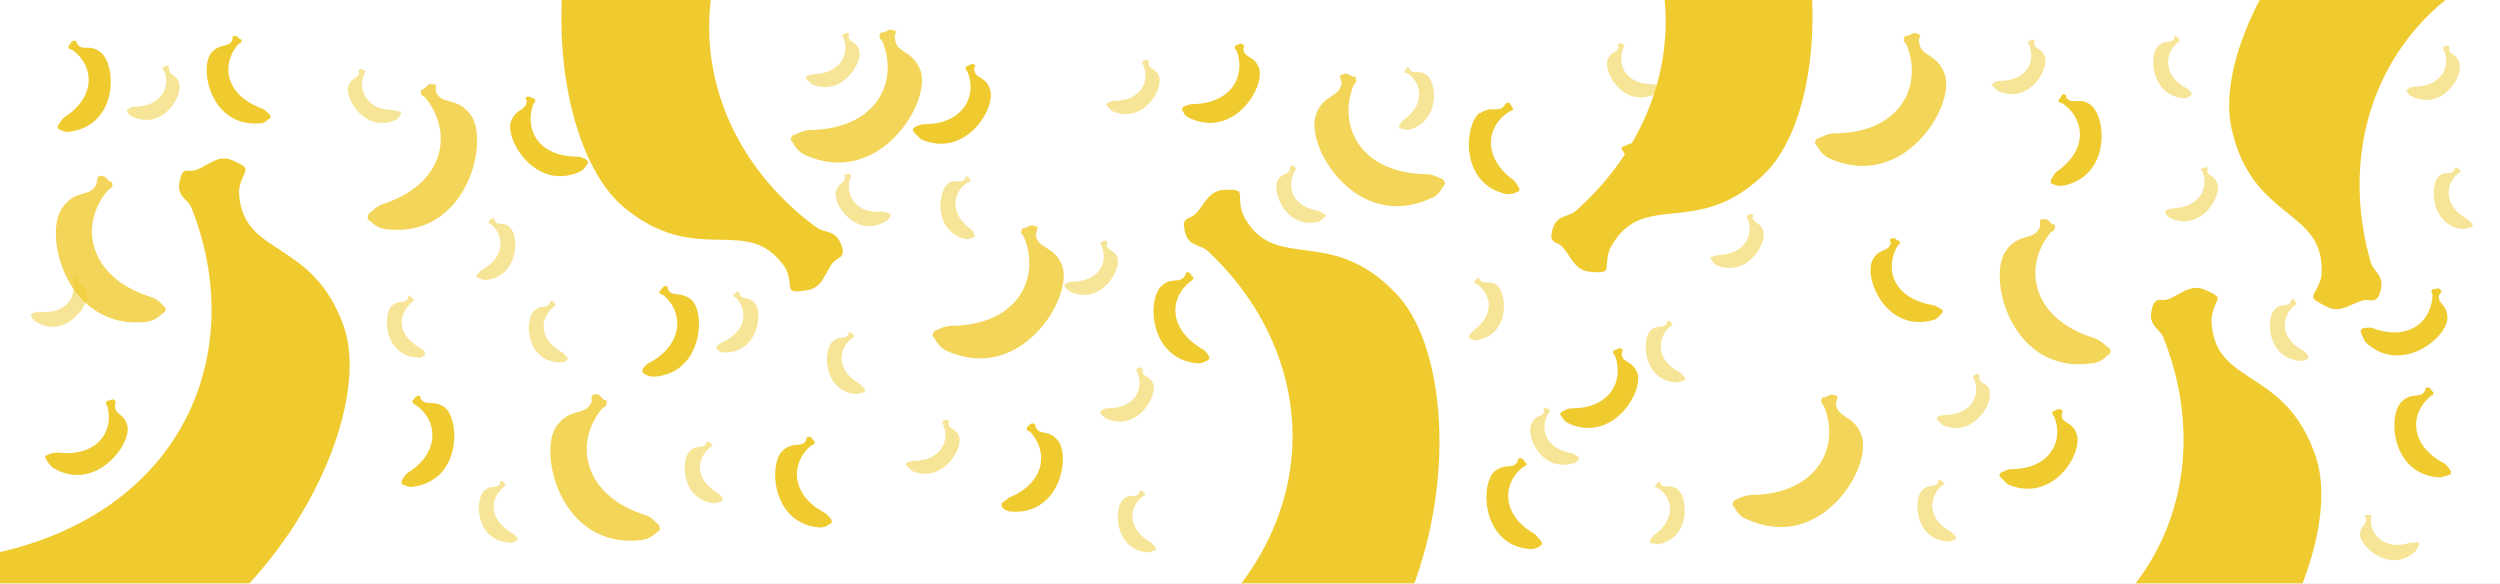
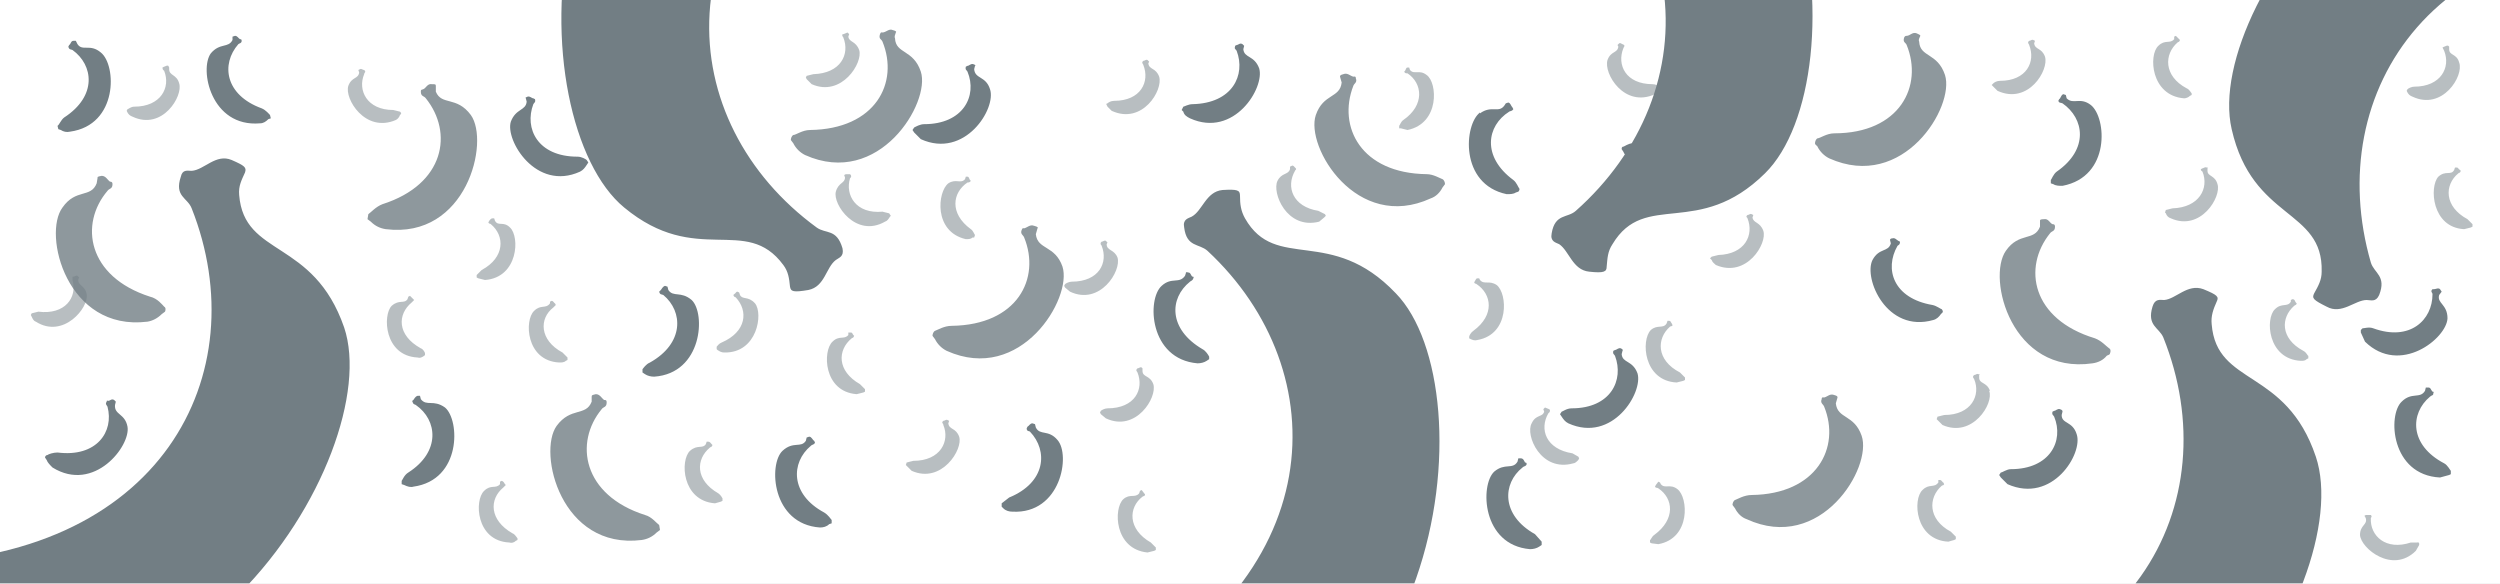
<svg xmlns="http://www.w3.org/2000/svg" width="3000" height="700" fill="none" viewBox="0 0 3000 700">
  <g clip-path="url(#a)">
    <path fill="white" d="M0 0h3000v700H0V0Z" />
-     <path fill="#f0cb2f" d="M104 353c-2-11-11-10-10-18l1-2-2-2c-2-1-3 1-5 1h-1v4c6 21-9 42-41 38l-8 2-1 2 1 2c1 2 2 5 5 6 33 21 64-17 61-33Zm111-253c-3-11-12-9-12-17v-2l-1-2c-2-1-4 1-5 1l-2 1c0 3 1 3 2 4 8 20-4 43-36 43-4 0-7 3-8 3l-1 2 1 2c1 2 3 4 6 5 36 17 61-25 56-40Zm203 3c4-11 12-8 13-16l-1-3 2-1c2-1 3 1 5 1l1 1c1 2-1 2-1 4-8 19 3 43 35 43l8 2c1 1 2 2 1 3l-1 1c-1 3-3 5-5 6-37 16-62-26-57-41Zm194 170c-8-8-14-1-18-8l-1-3h-2c-2 0-3 2-4 3l-1 2c1 2 2 1 3 2 17 14 17 40-11 55l-6 6v3l2 1 8 2c40-3 42-52 30-63Zm29 100c8-8 14-2 19-9v-2l2-1c2 0 3 3 4 3l1 2-3 3c-17 13-17 39 11 54l6 6v3l-2 1c-2 2-5 2-8 2-40-2-42-51-30-62Zm-171-6c9-8 15-2 19-8l1-3 2-1 4 4 1 1-3 3c-17 14-18 39 11 55 3 1 5 5 5 6v2l-1 1c-3 2-5 3-8 2-40-2-42-51-31-62Zm111 222c8-8 14-2 19-8v-3l2-1c3 1 3 3 4 4l1 1-3 3c-17 14-17 39 11 55 3 1 5 5 6 6v2l-2 1c-2 2-5 3-8 2-40-2-42-51-30-62Zm325-225c-8-9-15-4-18-10l-1-3-2-1c-2 0-2 2-4 3l-1 1c1 3 2 2 3 3 15 16 13 41-17 54-3 1-5 4-6 5v3l1 1c3 2 5 3 8 3 40 1 47-47 37-59Zm97-134c3-11 11-10 11-17l-1-3 2-1h5l1 1c1 2 0 3-1 4-6 20 7 43 39 40l8 2 2 3-1 1c-2 3-3 5-6 6-35 20-63-21-59-36Zm-4 180c8-8 14-2 19-8v-3h3c2 0 2 2 3 3l1 1c-1 3-2 2-3 3-17 14-18 39 10 55l6 6v3l-2 1-8 2c-40-3-41-52-29-63ZM828 541c9-8 15-2 19-8l1-3h2c2 0 3 2 4 3l1 1c-1 3-2 2-3 3-17 14-18 39 10 55 3 2 5 6 5 6v3l-2 1-7 2c-40-3-42-52-30-63Zm520 58c8-7 14-1 19-7l1-3 2-1 3 4 1 1c0 3-2 2-3 3-17 13-18 39 10 55l6 6v3l-2 1-8 2c-40-4-41-53-29-64ZM1031 60c-4-11-12-9-13-16l1-3-2-2-5 2h-1c-1 3 1 3 1 4 8 20-3 43-36 44l-8 2-1 2 1 2 6 6c36 16 62-26 57-41Zm107 160c9-6 15 1 20-5l1-3h2c2 0 2 3 3 4l1 1c-1 2-3 2-4 2-18 12-22 37 4 56 3 2 4 6 5 7l-1 3h-2c-2 2-5 2-8 2-39-9-34-57-21-67Zm253-128c-4-11-12-8-13-16l1-2-2-2c-2-1-3 1-5 1l-1 1c-1 2 1 3 1 4 8 20-3 43-35 43-4 0-7 2-8 3-1 0-2 1-1 2l1 2 5 5c37 17 62-25 57-41Zm-50 217c-4-10-13-8-13-16l1-2-2-2c-2-1-3 1-5 1l-1 1c-1 3 1 3 1 4 8 20-3 43-36 43-3 0-7 2-8 3l-1 2 1 2 6 5c36 17 62-25 57-41Zm-190 215c-4-11-12-8-13-16l1-3-2-1c-2-1-3 1-5 1l-1 1c-1 2 1 2 1 4 8 19-3 43-36 43l-8 2-1 3 1 1 6 6c36 16 62-26 57-41Zm233-63c-4-11-13-8-13-16v-3l-1-1c-2-1-3 1-5 1l-1 1c-1 2 0 2 1 4 8 20-3 43-36 43-3 0-7 2-8 3l-1 2 1 2 6 5c36 17 62-25 57-41Zm149-244c5-10 13-7 15-14v-3l2-1c2-1 3 1 4 2l1 1c1 2-1 2-1 3-11 19-3 43 28 48l8 4 1 2-2 2-6 5c-39 10-57-35-50-49Zm305 291c5-11 13-7 15-14l-1-3 2-2 5 2 1 1c0 3-1 3-2 4-11 19-3 43 29 48l7 4 1 2-1 2c-2 2-4 4-6 4-39 11-58-34-50-48ZM1712 90c-9-7-15 0-20-6l-1-3h-2c-2 0-2 3-3 4l-1 1c1 2 2 2 4 2 18 12 21 38-5 56-3 2-4 6-5 7v3h2l8 2c39-8 36-57 23-66Zm84 252c-9-6-15 0-20-6l-1-2h-2c-2 0-2 2-3 3l-1 2c1 2 2 1 3 2 18 12 22 37-4 56-3 2-5 6-5 7v2l2 1c2 1 5 2 8 1 39-7 36-56 23-66Zm217 245c-9-7-15 0-20-6l-1-2-2-1-3 4-1 2c1 2 3 1 4 2 18 12 21 37-5 56-3 2-4 6-5 6v3l2 1 8 1c39-7 36-56 23-66Zm103-310c-4-11-12-9-13-16l1-3-2-1c-2-1-3 1-5 1l-1 1c-1 2 1 2 1 3 8 20-3 43-35 44l-8 2-2 2 2 2c1 3 3 4 5 6 37 16 62-26 57-41Zm338-209c-4-11-12-8-13-16l1-3-2-1c-2-1-3 1-5 1l-1 1c-1 2 1 3 1 4 8 20-3 43-35 43-4 0-7 2-8 3l-2 2 2 2 5 5c37 17 62-25 57-41Zm207 153c-3-11-12-9-12-16v-3c1-1 0-1-1-1-2-1-4 1-5 1l-2 1c0 2 1 2 2 3 8 20-4 43-36 44l-8 2-1 3 1 1c1 3 3 5 6 6 36 16 61-26 56-41Zm290-146c-3-11-12-8-12-16v-3l-1-1c-2-1-4 1-5 1l-2 1 2 4c8 20-4 43-36 43-3 0-7 2-8 3l-1 2 1 2c1 2 3 4 6 5 36 17 62-25 56-41Zm-563 394c-4-11-13-8-13-16v-3c1 0 1-1-1-1-2-1-3 1-5 1l-1 1c-1 2 0 2 1 4 8 19-3 43-36 43l-8 2-1 3 1 1 6 6c36 16 62-26 56-41h1Zm-407-73c8-7 15-1 19-8l1-3h2c2 0 2 2 3 3l1 2c0 2-2 1-3 2-16 14-17 40 12 55l6 6v3l-2 1-8 2c-40-2-43-51-31-63Zm326 192c8-8 14-2 19-9v-3h2c2 0 3 3 4 3l1 2c-1 2-2 1-3 2-16 14-17 40 11 55l6 6v3l-2 1-7 2c-40-2-43-51-31-62Zm283-533c8-8 14-2 19-8v-3l2-1 4 4 1 1c-1 3-2 2-3 3-16 14-17 40 11 55 3 1 5 5 6 6v2l-2 1c-2 2-5 3-7 3-40-3-43-52-31-63Zm140 316c8-8 15-2 19-9v-2l2-1c3 0 3 3 4 4l1 1c0 2-2 2-3 3-16 14-17 39 11 54 4 2 5 6 6 6v3l-2 1c-2 2-4 2-7 2-40-2-43-51-31-62Zm102 271c0-12 9-12 7-20l-1-2c-1-1-1-1 1-2h6c2 2 0 3 0 4-1 21 18 39 48 29h8c1-1 2 1 2 1v2l-4 7c-28 28-66-3-67-19Zm94-430c9-8 15-1 19-8l1-3h2c2 0 2 2 4 3l1 1c-1 3-2 2-3 3-17 14-17 40 11 55l6 6v3l-2 1-8 2c-39-2-42-51-31-63ZM1929 72c4-11 12-8 13-16l-1-2 2-2c2-1 3 1 4 1l2 1c1 2-1 3-1 4-8 20 3 43 35 43 4 0 7 2 8 3l1 2-1 2-5 5c-37 17-62-25-57-41Z" opacity=".5" />
-     <path fill="#f0cb2f" d="M153 512c-3-16-16-14-15-26l1-4-2-2c-3-2-5 1-7 1-1 0-2-1-2 1-2 3 0 4 1 6 8 30-13 61-60 55-5 0-11 2-12 3-2 0-3 2-3 3l2 3c1 3 4 6 7 9 50 31 94-26 90-49ZM253 64c11-13 21-6 26-16v-4l3-1c3 0 4 3 6 4 1 0 2 0 2 2 0 3-3 3-4 4-21 24-16 61 28 77 5 2 9 7 10 8l1 4-3 1c-3 3-6 5-10 5-59 5-73-65-59-84Zm-132-1c-13-11-22-1-28-10l-2-4h-3c-3 0-3 4-5 5l-1 2c1 4 3 3 5 4 25 18 30 55-10 81-4 3-6 9-8 10l1 4 3 1c3 2 7 3 11 2 58-8 56-80 37-95Zm413 426c-14-10-22-1-29-10l-1-4h-3c-3 1-4 4-5 5s-2 1-1 2c1 4 3 3 4 4 26 18 30 56-9 81-5 3-7 9-8 10v4l3 1c4 2 8 3 11 2 58-8 56-80 38-95Zm79-343c6-16 18-13 19-24l-1-4c-1-1 0-1 2-2 3-1 5 2 7 2l2 1c1 4-1 4-2 6-11 29 5 63 53 63 5 0 10 3 11 4l2 3-2 3c-2 3-4 6-8 8-53 24-90-38-83-60Zm217 214c-13-11-22-3-28-12l-1-4-3-1c-3 1-4 4-5 5l-2 2c1 4 3 3 5 4 24 20 25 58-16 81-5 2-8 7-9 8v4l3 2c3 2 7 3 11 3 58-4 62-76 45-92Zm109 181c13-12 22-3 28-12l1-4 3-1c3 0 4 4 6 5l1 2c-1 3-3 2-5 4-24 20-25 58 16 80 5 3 8 8 9 9v4l-3 1c-3 3-7 4-11 4-58-4-62-76-45-92Zm249-434c-5-16-18-12-19-24l1-4c1 0 1-1-2-2s-5 2-7 2l-2 1c-1 4 1 4 2 6 12 29-5 63-52 63-5 0-10 3-12 4l-2 3 2 3 8 8c53 24 91-37 83-60Zm81 421c-11-13-21-5-26-15l-1-4-3-1c-3 0-4 3-6 4l-1 2c0 4 3 3 4 4 22 23 19 61-25 79l-9 7v4l2 2c3 3 7 4 11 4 58 3 70-68 54-86Zm125-185c12-11 21-2 28-12l1-3c0-1 0-2 3-1 3 0 3 4 5 5 1 0 2 0 1 2-1 3-3 3-4 4-25 20-26 57 15 81 4 2 7 7 8 9v3l-3 2c-3 2-7 3-11 3-58-5-61-77-43-93Zm399 223c13-11 22-2 28-12l1-4h3c3 0 4 3 5 5 1 0 2 0 2 2-1 3-3 2-5 4-24 19-26 57 15 80l8 9v4l-3 2c-3 2-7 3-11 3-58-5-60-77-43-93ZM1511 82c-6-16-18-12-19-23l1-4-2-2c-3-2-5 1-7 1-1 1-2 0-2 2-1 3 1 3 2 5 11 29-5 63-53 64-5 0-10 3-11 3l-2 4 2 2c1 4 4 6 8 8 53 24 90-37 83-60Zm265 54c14-10 22 0 29-9l2-3 3-1c3 1 3 4 5 6l1 2c-2 3-4 2-5 3-27 17-33 54 5 82 4 3 6 9 7 10s0 3-1 4l-3 1c-3 2-7 2-11 2-57-12-51-84-32-98v1Zm263-6c-6-16-18-12-19-23l1-4c0-1 0-2-2-3-3-1-5 2-8 2l-2 1c-1 4 2 4 2 6 12 29-5 63-52 63-5 0-10 4-11 4-2 0-2 2-2 3l2 3c1 3 4 6 8 8 53 24 90-37 83-60Zm-74 318c-6-16-18-12-19-23l1-4c1-1 0-2-2-3-3-1-5 2-7 2l-2 1c-1 4 1 4 2 6 11 29-5 63-52 63-6 0-11 4-12 4l-2 3 2 3c2 3 4 6 8 8 53 24 90-37 83-60Zm282-136c8-15 19-9 22-20l-1-4c0-1 1-2 3-2 3-1 5 2 7 3l2 1c0 4-2 4-3 5-16 28-5 63 42 71 5 1 10 5 11 5 1 1 2 3 1 4l-2 2c-2 3-5 6-9 7-56 16-84-50-73-72Zm262-186c-13-10-21 0-29-8l-1-4-3-1c-3 1-3 5-5 6l-1 2c1 3 3 2 5 3 26 18 32 55-7 82-4 3-6 9-7 10v4l3 1c3 2 7 2 11 2 58-11 53-82 34-97Zm-17 395c-5-16-18-12-18-23l1-4c0-1 0-2-3-3s-5 2-7 2l-2 1c-1 4 1 4 2 6 12 29-5 63-52 63-5 0-10 4-12 4l-2 3 2 3 8 8c54 24 91-37 83-60Zm445-139c0-17-13-18-10-28l3-4-2-3c-2-2-5 0-7 0h-2c-3 3 0 4 0 6 0 31-27 57-71 41-5-2-11 0-13 0l-2 2v3l5 11c42 41 98-4 99-28Zm-55 100c12-12 22-3 28-13l1-4h3c3 0 3 3 5 5 1 0 2 0 1 2 0 3-2 2-4 4-24 20-25 58 17 80 4 2 7 8 8 9v4l-2 1-11 3c-59-3-63-75-46-91Z" />
-     <path fill="#f0cb2f" d="M75 249c16-23 34-11 41-29l1-6c0-2 0-2 5-3 5 0 7 5 10 7 1 0 3 0 3 3 0 6-4 5-6 8-34 40-24 103 51 127 9 2 15 10 17 12 2 1 2 4 1 6l-4 3c-5 5-11 8-17 9C80 398 51 281 75 249Zm593 262c17-23 35-11 42-29v-6c0-2 1-2 5-3 5 0 7 5 10 7 2 0 3 0 3 3 0 6-4 5-6 8-33 40-23 103 52 127 8 2 14 10 17 12l1 6-4 3c-5 5-11 8-18 9-97 12-125-105-102-137ZM565 138c-17-23-35-11-42-28v-7c0-2-1-2-5-2-5-1-7 5-10 6-2 1-3 0-3 3 0 6 4 5 6 8 33 41 23 103-52 127-8 3-14 10-17 12l-1 6 4 3c5 5 11 8 18 9 97 12 125-105 102-137Zm540-52c-9-27-30-21-31-40-1-2 0-4 1-7 1-1 0-2-4-3-4-2-8 3-12 3-1 0-2-1-3 2-2 6 2 6 3 9 20 49-8 105-87 106-9 0-17 6-20 6-2 1-3 4-3 6l3 4c3 6 8 11 14 14 89 40 151-63 139-100Zm170 234c-9-26-30-20-32-39l2-7c1-1 0-2-4-3-5-2-8 2-12 3-1 0-2-1-3 2-2 5 2 6 3 9 20 49-8 105-87 106-9 0-17 5-20 6-2 1-3 4-3 6l3 4c3 6 8 11 14 14 89 40 151-63 139-101Zm304-182c9-26 29-20 31-39l-2-7c0-1 0-2 4-3 5-2 8 2 12 3 1 0 3-1 3 2 2 5-2 6-3 9-19 49 9 105 88 106 8 0 16 5 19 6 2 1 3 4 3 6l-3 4c-3 6-8 11-14 13-89 41-151-62-138-100Zm755-48c-9-27-30-21-31-40-1-2 0-4 1-6s0-2-4-4c-5-2-8 3-12 3-1 0-2 0-3 2-2 6 2 6 3 9 20 49-8 106-87 106-9 0-17 6-20 6-2 1-3 4-3 6s3 3 3 4c3 6 8 11 14 14 89 40 151-62 139-100Zm73 211c16-23 34-11 41-29v-7c0-1 0-2 5-2 5-1 7 5 10 6 1 0 3 0 3 3 0 6-4 5-6 8-33 41-22 103 54 126 8 3 14 10 17 12 2 1 2 4 1 6 0 2-3 2-4 3-4 5-10 8-17 9-97 14-127-102-104-135Zm-173 222c-9-26-29-20-31-39l2-7c0-1 0-2-4-3-5-2-8 2-12 3-1 0-3-1-3 2-2 5 2 6 3 9 20 49-9 105-87 106-9 0-17 5-20 6-2 1-3 4-3 6l3 4c3 6 8 11 14 13 89 41 151-62 138-100Z" opacity=".8" />
-     <path fill="#f0cb2f" d="M413 393c-37-107-120-84-126-159-1-11 3-18 7-27 2-6 0-8-16-15-19-8-33 12-48 13-5 0-11-2-13 7-8 24 8 25 13 38 78 197-34 424-352 426-35 1-68 23-79 26-8 2-13 15-12 23 0 6 9 11 12 17 14 29 41 48 55 54 359 163 610-251 559-403Zm336-144c87 72 146 8 191 69 6 8 7 16 8 26 1 6 4 7 22 4 20-4 21-27 33-36 4-3 10-4 8-14-7-24-20-17-31-25-171-125-196-378 73-548 29-19 45-55 53-63 6-6 3-19-2-26-4-5-14-5-19-8-28-17-60-19-76-17-391 52-384 536-260 638Zm1929-94c25 110 110 95 108 171 0 10-4 17-9 26-3 6-1 8 15 16 18 10 34-8 48-8 5 0 11 3 15-6 9-23-6-26-10-39-59-204 76-419 393-389 35 3 70-16 81-17 8-2 14-14 14-22 0-7-8-12-10-18-11-31-36-52-50-60-341-198-631 190-595 346Zm-560 53c-80 79-144 20-183 85-6 9-6 17-7 27 0 6-3 8-21 6-20-2-24-25-36-33-4-2-11-3-9-13 4-24 19-18 29-27 159-141 161-395-122-540-31-16-50-51-59-58-6-5-4-19 0-26 3-6 13-6 18-10 26-19 58-24 74-23 394 16 431 499 316 612Zm-443 144c-78-82-144-25-181-90-5-9-6-17-6-27 0-7-3-8-21-7-20 2-24 25-37 32-4 2-11 3-9 13 3 24 18 19 28 28 155 144 151 398-135 536-32 16-52 50-61 57-6 5-5 19-1 26 4 6 13 6 18 10 26 20 58 26 74 25 394-6 443-488 331-603Zm1104 196c-36-107-119-84-125-159-1-10 2-18 6-27 3-6 1-8-16-15-19-7-33 12-47 13-5 0-11-2-14 8-7 23 8 25 13 37 79 197-34 425-352 427-35 0-68 22-79 25-8 2-12 15-12 23 1 7 10 11 12 17 15 29 42 48 56 54 359 164 609-251 558-403Z" />
+     <path fill="#727e84" d="M104 353c-2-11-11-10-10-18l1-2-2-2c-2-1-3 1-5 1h-1v4c6 21-9 42-41 38l-8 2-1 2 1 2c1 2 2 5 5 6 33 21 64-17 61-33Zm111-253c-3-11-12-9-12-17v-2l-1-2c-2-1-4 1-5 1l-2 1c0 3 1 3 2 4 8 20-4 43-36 43-4 0-7 3-8 3l-1 2 1 2c1 2 3 4 6 5 36 17 61-25 56-40Zm203 3c4-11 12-8 13-16l-1-3 2-1c2-1 3 1 5 1l1 1c1 2-1 2-1 4-8 19 3 43 35 43l8 2c1 1 2 2 1 3l-1 1c-1 3-3 5-5 6-37 16-62-26-57-41Zm194 170c-8-8-14-1-18-8l-1-3h-2c-2 0-3 2-4 3l-1 2c1 2 2 1 3 2 17 14 17 40-11 55l-6 6v3l2 1 8 2c40-3 42-52 30-63Zm29 100c8-8 14-2 19-9v-2l2-1c2 0 3 3 4 3l1 2-3 3c-17 13-17 39 11 54l6 6v3l-2 1c-2 2-5 2-8 2-40-2-42-51-30-62Zm-171-6c9-8 15-2 19-8l1-3 2-1 4 4 1 1-3 3c-17 14-18 39 11 55 3 1 5 5 5 6v2l-1 1c-3 2-5 3-8 2-40-2-42-51-31-62Zm111 222c8-8 14-2 19-8v-3l2-1c3 1 3 3 4 4l1 1-3 3c-17 14-17 39 11 55 3 1 5 5 6 6v2l-2 1c-2 2-5 3-8 2-40-2-42-51-30-62Zm325-225c-8-9-15-4-18-10l-1-3-2-1c-2 0-2 2-4 3l-1 1c1 3 2 2 3 3 15 16 13 41-17 54-3 1-5 4-6 5v3l1 1c3 2 5 3 8 3 40 1 47-47 37-59Zm97-134c3-11 11-10 11-17l-1-3 2-1h5l1 1c1 2 0 3-1 4-6 20 7 43 39 40l8 2 2 3-1 1c-2 3-3 5-6 6-35 20-63-21-59-36Zm-4 180c8-8 14-2 19-8v-3h3c2 0 2 2 3 3l1 1c-1 3-2 2-3 3-17 14-18 39 10 55l6 6v3l-2 1-8 2c-40-3-41-52-29-63ZM828 541c9-8 15-2 19-8l1-3h2c2 0 3 2 4 3l1 1c-1 3-2 2-3 3-17 14-18 39 10 55 3 2 5 6 5 6v3l-2 1-7 2c-40-3-42-52-30-63Zm520 58c8-7 14-1 19-7l1-3 2-1 3 4 1 1c0 3-2 2-3 3-17 13-18 39 10 55l6 6v3l-2 1-8 2c-40-4-41-53-29-64ZM1031 60c-4-11-12-9-13-16l1-3-2-2-5 2h-1c-1 3 1 3 1 4 8 20-3 43-36 44l-8 2-1 2 1 2 6 6c36 16 62-26 57-41Zm107 160c9-6 15 1 20-5l1-3h2c2 0 2 3 3 4l1 1c-1 2-3 2-4 2-18 12-22 37 4 56 3 2 4 6 5 7l-1 3h-2c-2 2-5 2-8 2-39-9-34-57-21-67Zm253-128c-4-11-12-8-13-16l1-2-2-2c-2-1-3 1-5 1l-1 1c-1 2 1 3 1 4 8 20-3 43-35 43-4 0-7 2-8 3-1 0-2 1-1 2l1 2 5 5c37 17 62-25 57-41Zm-50 217c-4-10-13-8-13-16l1-2-2-2c-2-1-3 1-5 1l-1 1c-1 3 1 3 1 4 8 20-3 43-36 43-3 0-7 2-8 3l-1 2 1 2 6 5c36 17 62-25 57-41Zm-190 215c-4-11-12-8-13-16l1-3-2-1c-2-1-3 1-5 1l-1 1c-1 2 1 2 1 4 8 19-3 43-36 43l-8 2-1 3 1 1 6 6c36 16 62-26 57-41Zm233-63c-4-11-13-8-13-16v-3l-1-1c-2-1-3 1-5 1l-1 1c-1 2 0 2 1 4 8 20-3 43-36 43-3 0-7 2-8 3l-1 2 1 2 6 5c36 17 62-25 57-41Zm149-244c5-10 13-7 15-14v-3l2-1c2-1 3 1 4 2l1 1c1 2-1 2-1 3-11 19-3 43 28 48l8 4 1 2-2 2-6 5c-39 10-57-35-50-49Zm305 291c5-11 13-7 15-14l-1-3 2-2 5 2 1 1c0 3-1 3-2 4-11 19-3 43 29 48l7 4 1 2-1 2c-2 2-4 4-6 4-39 11-58-34-50-48ZM1712 90c-9-7-15 0-20-6l-1-3h-2c-2 0-2 3-3 4l-1 1c1 2 2 2 4 2 18 12 21 38-5 56-3 2-4 6-5 7v3h2l8 2c39-8 36-57 23-66Zm84 252c-9-6-15 0-20-6l-1-2h-2c-2 0-2 2-3 3l-1 2c1 2 2 1 3 2 18 12 22 37-4 56-3 2-5 6-5 7v2l2 1c2 1 5 2 8 1 39-7 36-56 23-66Zm217 245c-9-7-15 0-20-6l-1-2-2-1-3 4-1 2c1 2 3 1 4 2 18 12 21 37-5 56-3 2-4 6-5 6v3l2 1 8 1c39-7 36-56 23-66Zm103-310c-4-11-12-9-13-16l1-3-2-1c-2-1-3 1-5 1l-1 1c-1 2 1 2 1 3 8 20-3 43-35 44l-8 2-2 2 2 2c1 3 3 4 5 6 37 16 62-26 57-41Zm338-209c-4-11-12-8-13-16l1-3-2-1c-2-1-3 1-5 1l-1 1c-1 2 1 3 1 4 8 20-3 43-35 43-4 0-7 2-8 3l-2 2 2 2 5 5c37 17 62-25 57-41Zm207 153c-3-11-12-9-12-16v-3c1-1 0-1-1-1-2-1-4 1-5 1l-2 1c0 2 1 2 2 3 8 20-4 43-36 44l-8 2-1 3 1 1c1 3 3 5 6 6 36 16 61-26 56-41Zm290-146c-3-11-12-8-12-16v-3l-1-1c-2-1-4 1-5 1l-2 1 2 4c8 20-4 43-36 43-3 0-7 2-8 3l-1 2 1 2c1 2 3 4 6 5 36 17 62-25 56-41Zm-563 394c-4-11-13-8-13-16v-3c1 0 1-1-1-1-2-1-3 1-5 1l-1 1c-1 2 0 2 1 4 8 19-3 43-36 43l-8 2-1 3 1 1 6 6c36 16 62-26 56-41h1Zm-407-73c8-7 15-1 19-8l1-3h2c2 0 2 2 3 3l1 2c0 2-2 1-3 2-16 14-17 40 12 55l6 6v3l-2 1-8 2c-40-2-43-51-31-63Zm326 192c8-8 14-2 19-9v-3h2c2 0 3 3 4 3l1 2c-1 2-2 1-3 2-16 14-17 40 11 55l6 6v3l-2 1-7 2c-40-2-43-51-31-62Zm283-533c8-8 14-2 19-8v-3l2-1 4 4 1 1c-1 3-2 2-3 3-16 14-17 40 11 55 3 1 5 5 6 6v2l-2 1c-2 2-5 3-7 3-40-3-43-52-31-63Zm140 316c8-8 15-2 19-9v-2l2-1c3 0 3 3 4 4l1 1c0 2-2 2-3 3-16 14-17 39 11 54 4 2 5 6 6 6v3l-2 1c-2 2-4 2-7 2-40-2-43-51-31-62Zm102 271c0-12 9-12 7-20l-1-2c-1-1-1-1 1-2h6c2 2 0 3 0 4-1 21 18 39 48 29h8c1-1 2 1 2 1v2l-4 7c-28 28-66-3-67-19Zm94-430c9-8 15-1 19-8l1-3h2c2 0 2 2 4 3l1 1c-1 3-2 2-3 3-17 14-17 40 11 55l6 6v3l-2 1-8 2c-39-2-42-51-31-63ZM1929 72c4-11 12-8 13-16l-1-2 2-2c2-1 3 1 4 1l2 1c1 2-1 3-1 4-8 20 3 43 35 43 4 0 7 2 8 3l1 2-1 2-5 5c-37 17-62-25-57-41Z" opacity=".5" />
+     <path fill="#727e84" d="M153 512c-3-16-16-14-15-26l1-4-2-2c-3-2-5 1-7 1-1 0-2-1-2 1-2 3 0 4 1 6 8 30-13 61-60 55-5 0-11 2-12 3-2 0-3 2-3 3l2 3c1 3 4 6 7 9 50 31 94-26 90-49ZM253 64c11-13 21-6 26-16v-4l3-1c3 0 4 3 6 4 1 0 2 0 2 2 0 3-3 3-4 4-21 24-16 61 28 77 5 2 9 7 10 8l1 4-3 1c-3 3-6 5-10 5-59 5-73-65-59-84Zm-132-1c-13-11-22-1-28-10l-2-4h-3c-3 0-3 4-5 5l-1 2c1 4 3 3 5 4 25 18 30 55-10 81-4 3-6 9-8 10l1 4 3 1c3 2 7 3 11 2 58-8 56-80 37-95Zm413 426c-14-10-22-1-29-10l-1-4h-3c-3 1-4 4-5 5s-2 1-1 2c1 4 3 3 4 4 26 18 30 56-9 81-5 3-7 9-8 10v4l3 1c4 2 8 3 11 2 58-8 56-80 38-95Zm79-343c6-16 18-13 19-24l-1-4c-1-1 0-1 2-2 3-1 5 2 7 2l2 1c1 4-1 4-2 6-11 29 5 63 53 63 5 0 10 3 11 4l2 3-2 3c-2 3-4 6-8 8-53 24-90-38-83-60Zm217 214c-13-11-22-3-28-12l-1-4-3-1c-3 1-4 4-5 5l-2 2c1 4 3 3 5 4 24 20 25 58-16 81-5 2-8 7-9 8v4l3 2c3 2 7 3 11 3 58-4 62-76 45-92Zm109 181c13-12 22-3 28-12l1-4 3-1c3 0 4 4 6 5l1 2c-1 3-3 2-5 4-24 20-25 58 16 80 5 3 8 8 9 9v4l-3 1c-3 3-7 4-11 4-58-4-62-76-45-92Zm249-434c-5-16-18-12-19-24l1-4c1 0 1-1-2-2s-5 2-7 2l-2 1c-1 4 1 4 2 6 12 29-5 63-52 63-5 0-10 3-12 4l-2 3 2 3 8 8c53 24 91-37 83-60Zm81 421c-11-13-21-5-26-15l-1-4-3-1c-3 0-4 3-6 4l-1 2c0 4 3 3 4 4 22 23 19 61-25 79l-9 7v4l2 2c3 3 7 4 11 4 58 3 70-68 54-86Zm125-185c12-11 21-2 28-12l1-3c0-1 0-2 3-1 3 0 3 4 5 5 1 0 2 0 1 2-1 3-3 3-4 4-25 20-26 57 15 81 4 2 7 7 8 9v3l-3 2c-3 2-7 3-11 3-58-5-61-77-43-93Zm399 223c13-11 22-2 28-12l1-4h3c3 0 4 3 5 5 1 0 2 0 2 2-1 3-3 2-5 4-24 19-26 57 15 80l8 9v4l-3 2c-3 2-7 3-11 3-58-5-60-77-43-93ZM1511 82c-6-16-18-12-19-23l1-4-2-2c-3-2-5 1-7 1-1 1-2 0-2 2-1 3 1 3 2 5 11 29-5 63-53 64-5 0-10 3-11 3l-2 4 2 2c1 4 4 6 8 8 53 24 90-37 83-60Zm265 54c14-10 22 0 29-9l2-3 3-1c3 1 3 4 5 6l1 2c-2 3-4 2-5 3-27 17-33 54 5 82 4 3 6 9 7 10s0 3-1 4l-3 1c-3 2-7 2-11 2-57-12-51-84-32-98v1Zm263-6c-6-16-18-12-19-23l1-4c0-1 0-2-2-3-3-1-5 2-8 2l-2 1c-1 4 2 4 2 6 12 29-5 63-52 63-5 0-10 4-11 4-2 0-2 2-2 3l2 3c1 3 4 6 8 8 53 24 90-37 83-60Zm-74 318c-6-16-18-12-19-23l1-4c1-1 0-2-2-3-3-1-5 2-7 2l-2 1c-1 4 1 4 2 6 11 29-5 63-52 63-6 0-11 4-12 4l-2 3 2 3c2 3 4 6 8 8 53 24 90-37 83-60Zm282-136c8-15 19-9 22-20l-1-4c0-1 1-2 3-2 3-1 5 2 7 3l2 1c0 4-2 4-3 5-16 28-5 63 42 71 5 1 10 5 11 5 1 1 2 3 1 4l-2 2c-2 3-5 6-9 7-56 16-84-50-73-72Zm262-186c-13-10-21 0-29-8l-1-4-3-1c-3 1-3 5-5 6l-1 2c1 3 3 2 5 3 26 18 32 55-7 82-4 3-6 9-7 10v4l3 1c3 2 7 2 11 2 58-11 53-82 34-97Zm-17 395c-5-16-18-12-18-23l1-4c0-1 0-2-3-3s-5 2-7 2l-2 1c-1 4 1 4 2 6 12 29-5 63-52 63-5 0-10 4-12 4l-2 3 2 3 8 8c54 24 91-37 83-60Zm445-139c0-17-13-18-10-28l3-4-2-3c-2-2-5 0-7 0h-2c-3 3 0 4 0 6 0 31-27 57-71 41-5-2-11 0-13 0l-2 2v3l5 11c42 41 98-4 99-28Zm-55 100c12-12 22-3 28-13l1-4h3c3 0 3 3 5 5 1 0 2 0 1 2 0 3-2 2-4 4-24 20-25 58 17 80 4 2 7 8 8 9v4l-2 1-11 3c-59-3-63-75-46-91Z" />
+     <path fill="#727e84" d="M75 249c16-23 34-11 41-29l1-6c0-2 0-2 5-3 5 0 7 5 10 7 1 0 3 0 3 3 0 6-4 5-6 8-34 40-24 103 51 127 9 2 15 10 17 12 2 1 2 4 1 6l-4 3c-5 5-11 8-17 9C80 398 51 281 75 249Zm593 262c17-23 35-11 42-29v-6c0-2 1-2 5-3 5 0 7 5 10 7 2 0 3 0 3 3 0 6-4 5-6 8-33 40-23 103 52 127 8 2 14 10 17 12l1 6-4 3c-5 5-11 8-18 9-97 12-125-105-102-137ZM565 138c-17-23-35-11-42-28v-7c0-2-1-2-5-2-5-1-7 5-10 6-2 1-3 0-3 3 0 6 4 5 6 8 33 41 23 103-52 127-8 3-14 10-17 12l-1 6 4 3c5 5 11 8 18 9 97 12 125-105 102-137Zm540-52c-9-27-30-21-31-40-1-2 0-4 1-7 1-1 0-2-4-3-4-2-8 3-12 3-1 0-2-1-3 2-2 6 2 6 3 9 20 49-8 105-87 106-9 0-17 6-20 6-2 1-3 4-3 6l3 4c3 6 8 11 14 14 89 40 151-63 139-100Zm170 234c-9-26-30-20-32-39l2-7c1-1 0-2-4-3-5-2-8 2-12 3-1 0-2-1-3 2-2 5 2 6 3 9 20 49-8 105-87 106-9 0-17 5-20 6-2 1-3 4-3 6l3 4c3 6 8 11 14 14 89 40 151-63 139-101Zm304-182c9-26 29-20 31-39l-2-7c0-1 0-2 4-3 5-2 8 2 12 3 1 0 3-1 3 2 2 5-2 6-3 9-19 49 9 105 88 106 8 0 16 5 19 6 2 1 3 4 3 6l-3 4c-3 6-8 11-14 13-89 41-151-62-138-100Zm755-48c-9-27-30-21-31-40-1-2 0-4 1-6s0-2-4-4c-5-2-8 3-12 3-1 0-2 0-3 2-2 6 2 6 3 9 20 49-8 106-87 106-9 0-17 6-20 6-2 1-3 4-3 6s3 3 3 4c3 6 8 11 14 14 89 40 151-62 139-100Zm73 211c16-23 34-11 41-29v-7c0-1 0-2 5-2 5-1 7 5 10 6 1 0 3 0 3 3 0 6-4 5-6 8-33 41-22 103 54 126 8 3 14 10 17 12 2 1 2 4 1 6 0 2-3 2-4 3-4 5-10 8-17 9-97 14-127-102-104-135Zm-173 222c-9-26-29-20-31-39l2-7c0-1 0-2-4-3-5-2-8 2-12 3-1 0-3-1-3 2-2 5 2 6 3 9 20 49-9 105-87 106-9 0-17 5-20 6-2 1-3 4-3 6l3 4c3 6 8 11 14 13 89 41 151-62 138-100Z" opacity=".8" />
+     <path fill="#727e84" d="M413 393c-37-107-120-84-126-159-1-11 3-18 7-27 2-6 0-8-16-15-19-8-33 12-48 13-5 0-11-2-13 7-8 24 8 25 13 38 78 197-34 424-352 426-35 1-68 23-79 26-8 2-13 15-12 23 0 6 9 11 12 17 14 29 41 48 55 54 359 163 610-251 559-403Zm336-144c87 72 146 8 191 69 6 8 7 16 8 26 1 6 4 7 22 4 20-4 21-27 33-36 4-3 10-4 8-14-7-24-20-17-31-25-171-125-196-378 73-548 29-19 45-55 53-63 6-6 3-19-2-26-4-5-14-5-19-8-28-17-60-19-76-17-391 52-384 536-260 638Zm1929-94c25 110 110 95 108 171 0 10-4 17-9 26-3 6-1 8 15 16 18 10 34-8 48-8 5 0 11 3 15-6 9-23-6-26-10-39-59-204 76-419 393-389 35 3 70-16 81-17 8-2 14-14 14-22 0-7-8-12-10-18-11-31-36-52-50-60-341-198-631 190-595 346Zm-560 53c-80 79-144 20-183 85-6 9-6 17-7 27 0 6-3 8-21 6-20-2-24-25-36-33-4-2-11-3-9-13 4-24 19-18 29-27 159-141 161-395-122-540-31-16-50-51-59-58-6-5-4-19 0-26 3-6 13-6 18-10 26-19 58-24 74-23 394 16 431 499 316 612Zm-443 144c-78-82-144-25-181-90-5-9-6-17-6-27 0-7-3-8-21-7-20 2-24 25-37 32-4 2-11 3-9 13 3 24 18 19 28 28 155 144 151 398-135 536-32 16-52 50-61 57-6 5-5 19-1 26 4 6 13 6 18 10 26 20 58 26 74 25 394-6 443-488 331-603Zm1104 196c-36-107-119-84-125-159-1-10 2-18 6-27 3-6 1-8-16-15-19-7-33 12-47 13-5 0-11-2-14 8-7 23 8 25 13 37 79 197-34 425-352 427-35 0-68 22-79 25-8 2-12 15-12 23 1 7 10 11 12 17 15 29 42 48 56 54 359 164 609-251 558-403Z" />
  </g>
  <defs>
    <clipPath id="a">
      <path fill="#fff" d="M0 0h3000v700H0z" />
    </clipPath>
  </defs>
</svg>
